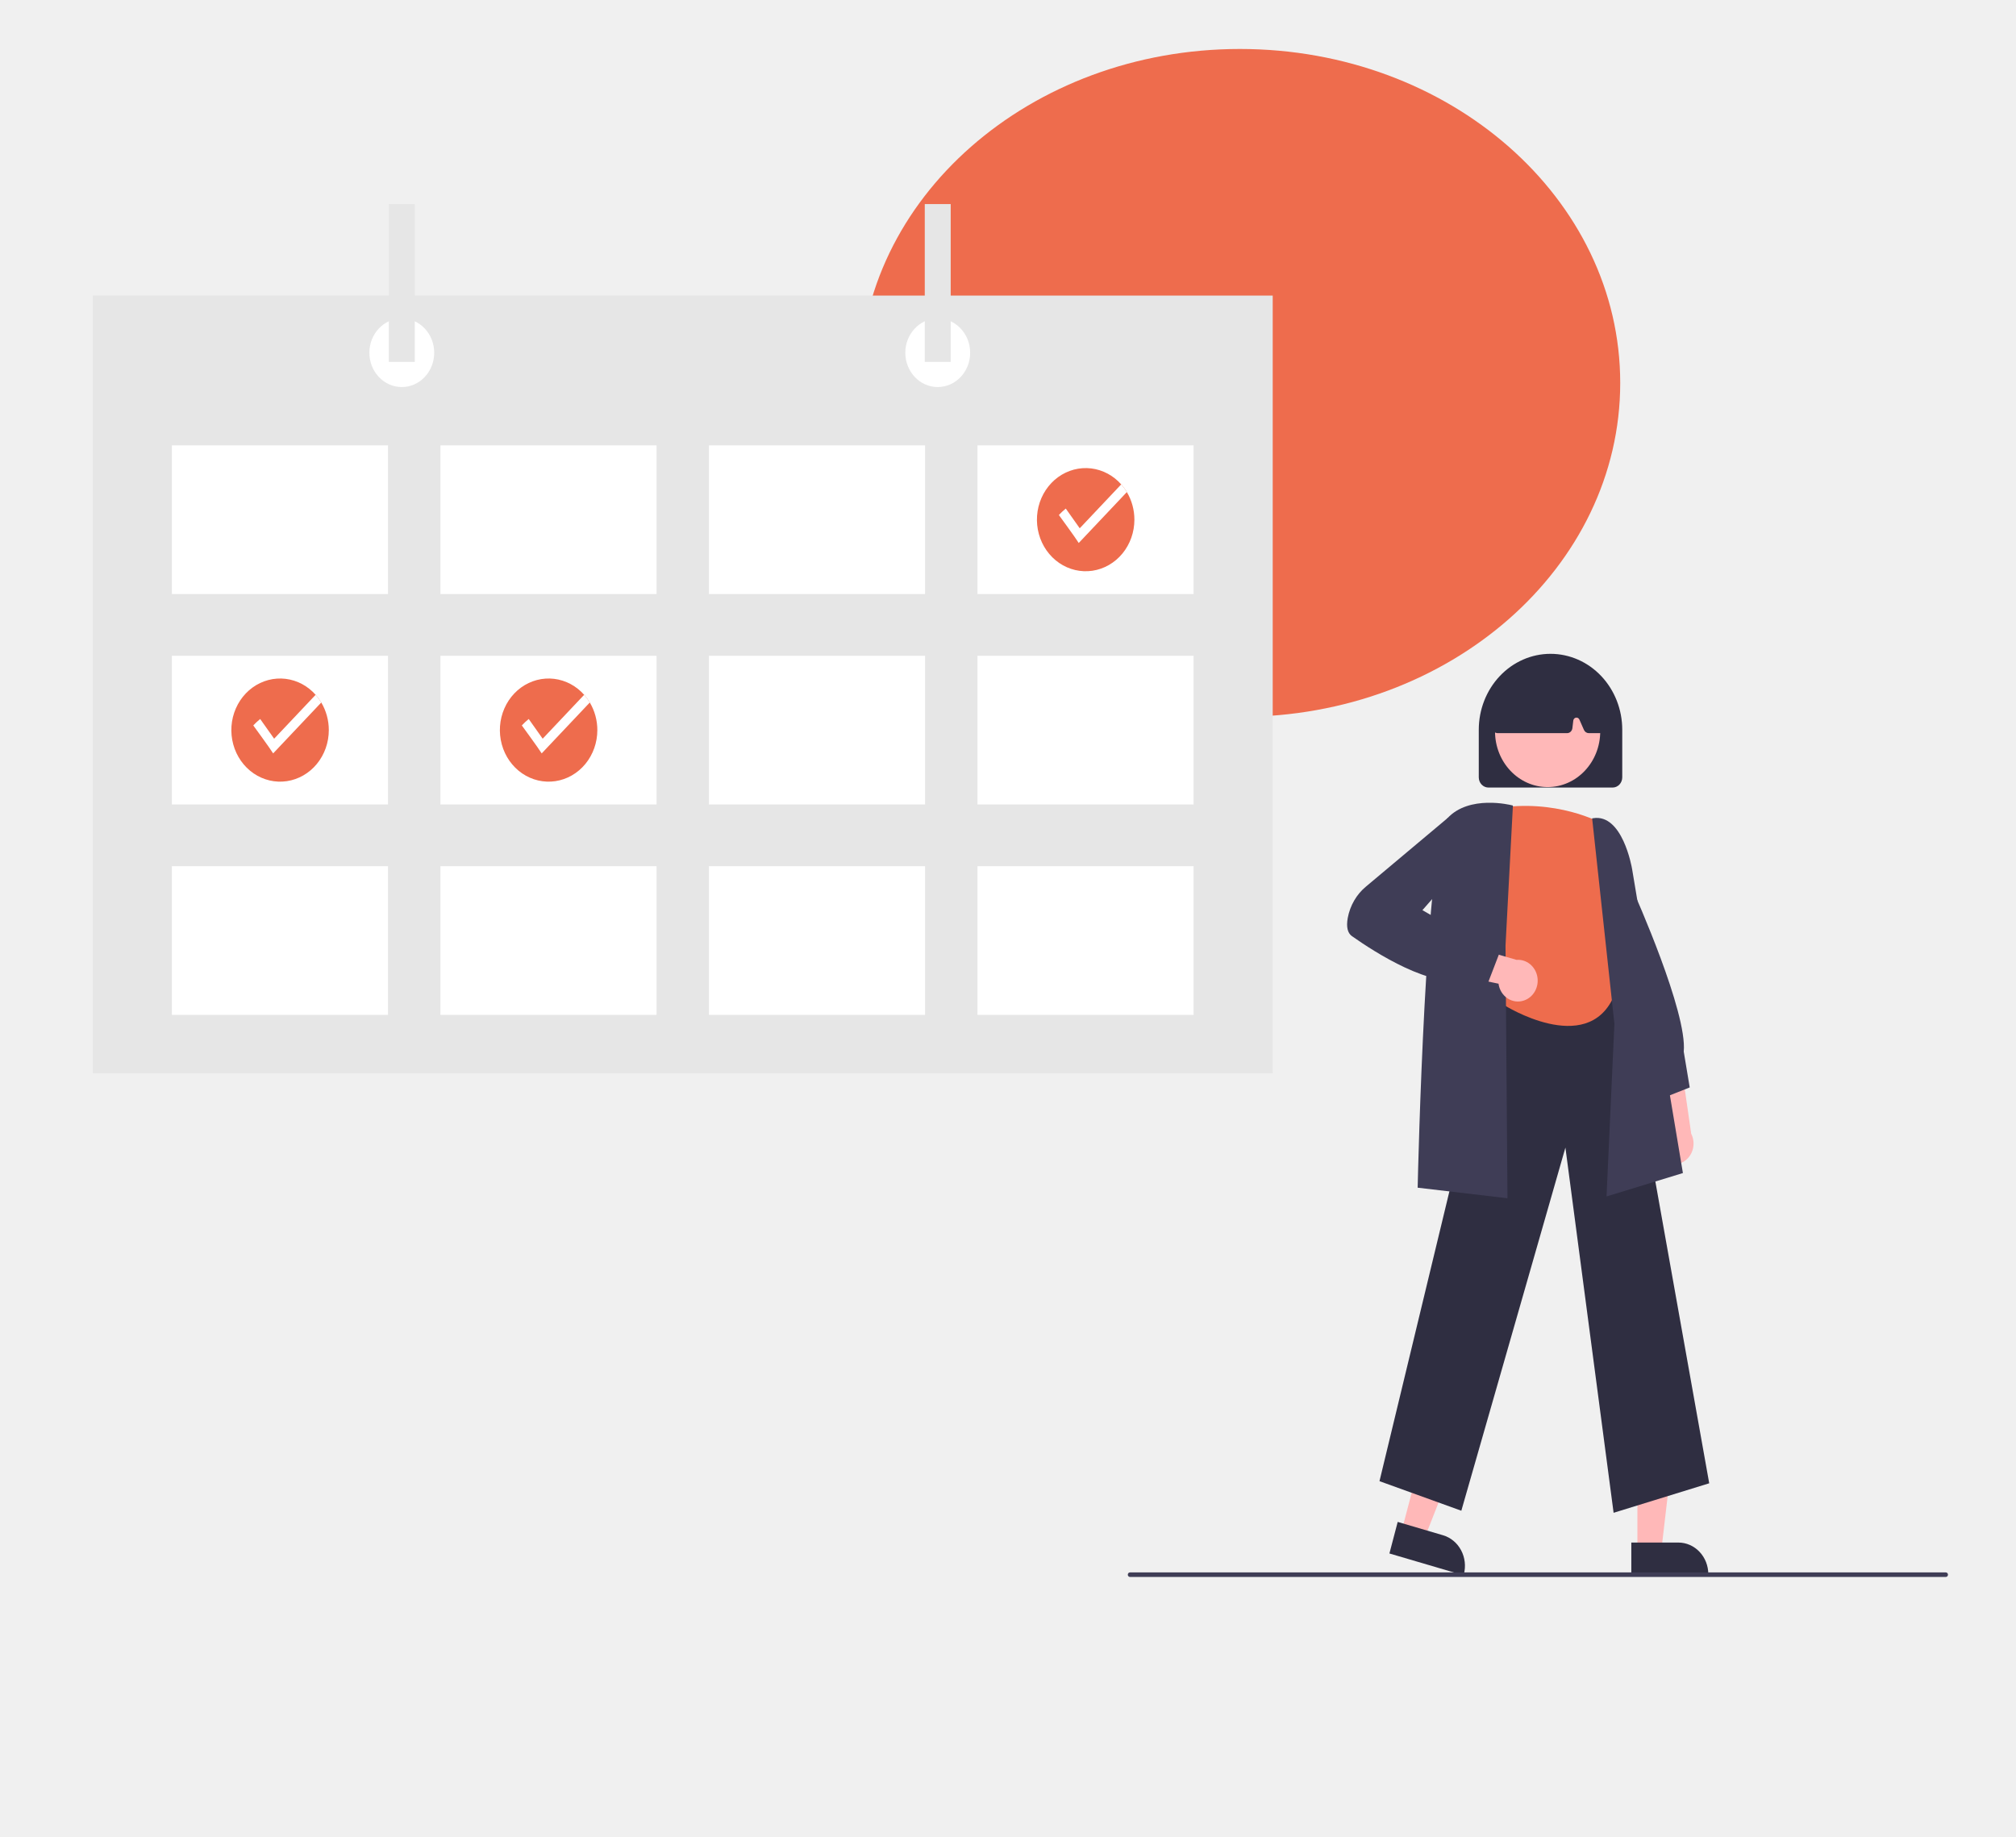
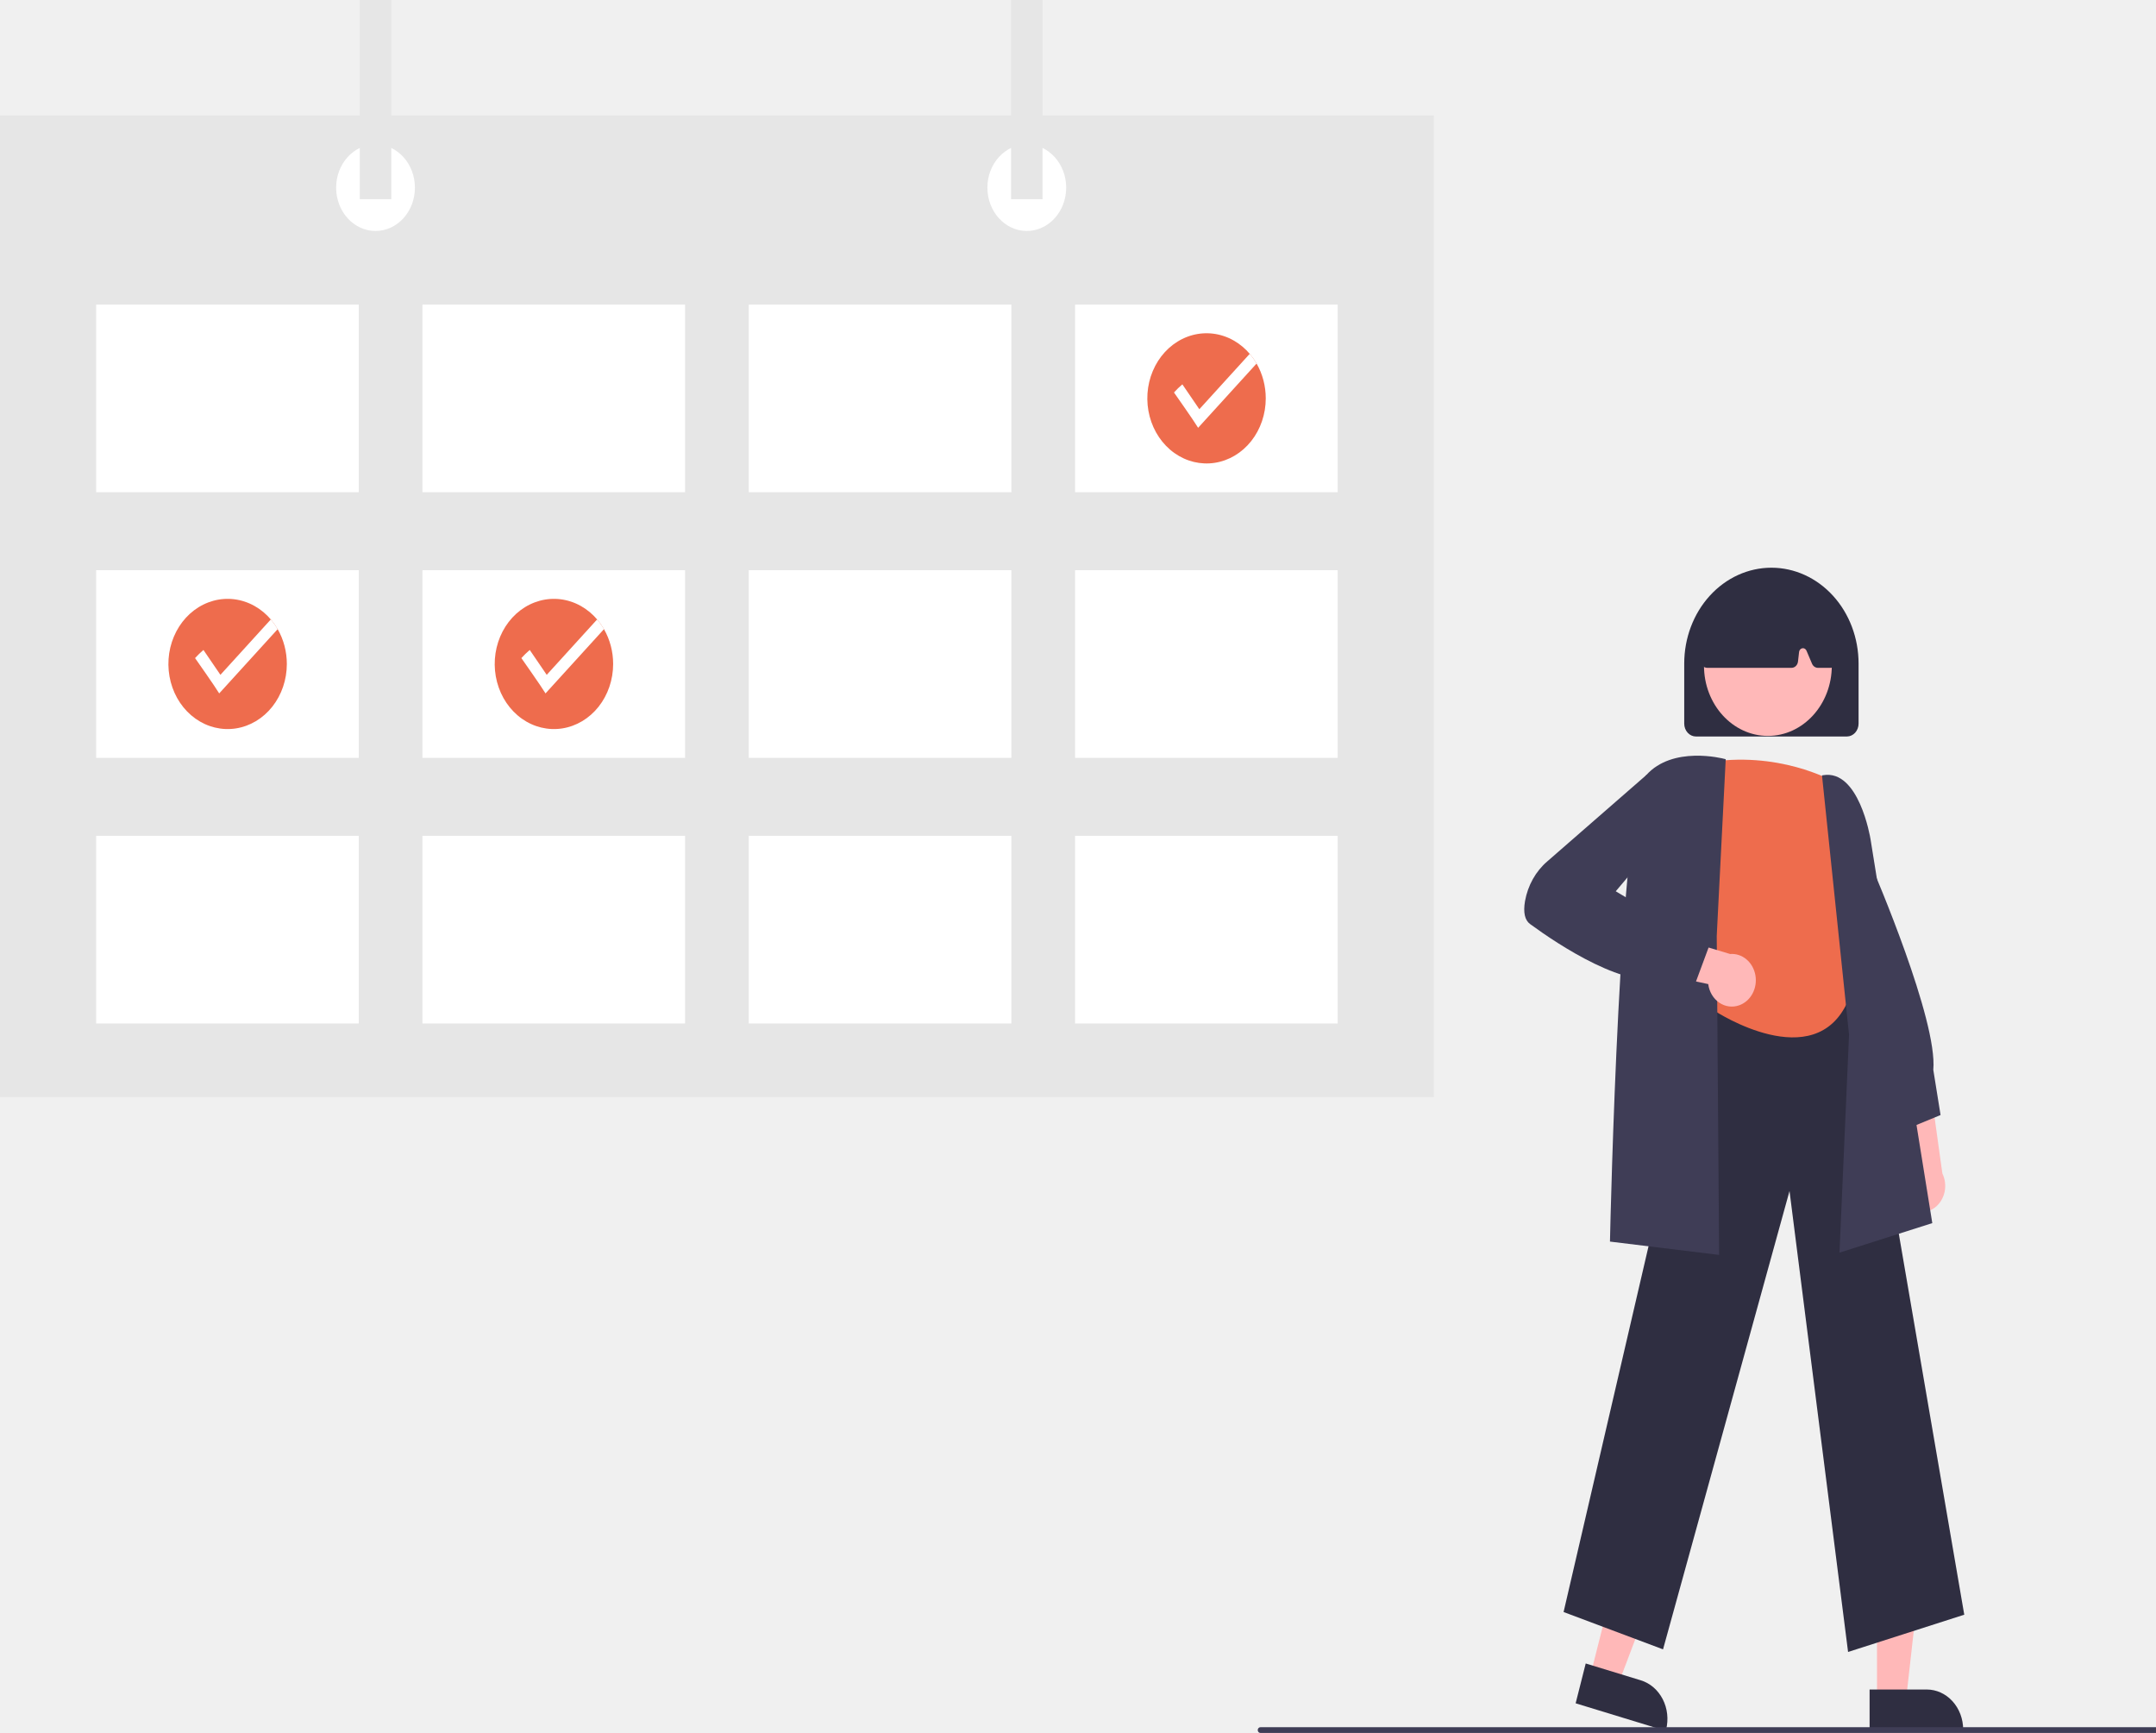
- <svg xmlns="http://www.w3.org/2000/svg" width="326" height="297" viewBox="0 0 326 297" fill="none">
-   <path d="M262 61.92C262 91.743 234.466 115.92 200.5 115.92C166.534 115.92 139 91.743 139 61.92C139 32.096 166.534 7.92 200.5 7.92C234.466 7.92 262 32.096 262 61.92Z" fill="#EE6C4D" />
-   <g clip-path="url(#clip0_192_10401)">
-     <path d="M268.299 187.169C267.988 186.806 267.756 186.375 267.62 185.906C267.484 185.438 267.446 184.944 267.51 184.458C267.574 183.973 267.737 183.508 267.989 183.097C268.241 182.686 268.575 182.338 268.967 182.078L266.456 170.467L271.934 172.636L273.479 183.329C273.847 184.056 273.952 184.901 273.771 185.704C273.591 186.506 273.138 187.211 272.5 187.684C271.861 188.157 271.081 188.366 270.307 188.271C269.532 188.176 268.818 187.784 268.299 187.169Z" fill="#FFB8B8" />
-     <path d="M267.92 177.953L263.104 168.1L263.756 143.29L264.065 143.98C264.426 144.783 272.875 163.714 272.272 170.051L273.238 175.843L267.92 177.953Z" fill="#3F3D56" />
-     <path d="M264.78 250.771H268.641L270.478 235.008L264.779 235.009L264.78 250.771Z" fill="#FFB8B8" />
-     <path d="M263.795 249.437L271.399 249.437H271.4C272.685 249.437 273.917 249.977 274.826 250.939C275.735 251.9 276.245 253.205 276.245 254.565V254.732L263.795 254.732L263.795 249.437Z" fill="#2F2E41" />
-     <path d="M226.629 247.665L230.349 248.76L236.109 234.095L230.619 232.479L226.629 247.665Z" fill="#FFB8B8" />
-     <path d="M226.017 246.101L233.343 248.257L233.344 248.257C234.582 248.621 235.633 249.491 236.265 250.676C236.897 251.86 237.059 253.261 236.714 254.572L236.672 254.732L224.677 251.203L226.017 246.101Z" fill="#2F2E41" />
-     <path d="M260.93 244.626L253.137 185.574L236.306 244.292L223.072 239.51L242.04 160.885L242.165 160.875L262.035 159.413L276.391 239.854L260.93 244.626Z" fill="#2F2E41" />
-     <path d="M258.869 133.058C258.869 133.058 251.625 129.058 241.861 130.725C241.861 130.725 236.665 143.994 241.861 149.276L243.279 162.558C243.279 162.558 256.507 170.891 260.916 161.225L260.286 150.225C260.286 150.225 263.436 144.949 260.916 141.087C259.406 138.728 258.685 135.902 258.869 133.058Z" fill="#EE6C4D" />
-     <path d="M259.787 193.472L261.058 165.549L257.46 132.332L257.625 132.306C262.345 131.553 263.859 140.159 263.921 140.526L272.137 189.688L259.787 193.472Z" fill="#3F3D56" />
-     <path d="M243.769 193.763L229.244 192.055L229.248 191.887C229.299 189.611 230.55 136.105 234.053 132.315C237.576 128.503 244.225 130.153 244.507 130.225L244.647 130.261L243.452 152.902L243.769 193.763Z" fill="#3F3D56" />
-     <path d="M246.444 161.784C246.004 161.936 245.537 161.985 245.078 161.927C244.618 161.868 244.176 161.704 243.783 161.445C243.39 161.186 243.055 160.839 242.802 160.428C242.55 160.018 242.385 159.554 242.32 159.068L231.275 156.778L235.374 152.362L245.234 155.214C246.011 155.153 246.783 155.395 247.402 155.896C248.022 156.397 248.447 157.12 248.596 157.93C248.745 158.74 248.608 159.58 248.212 160.29C247.815 161 247.186 161.532 246.444 161.784Z" fill="#FFB8B8" />
-     <path d="M240.55 159.103L236.951 158.284C231.638 159.975 222.364 154.022 218.616 151.378C217.911 150.88 217.682 149.894 217.936 148.448C218.311 146.425 219.365 144.613 220.903 143.348L234.103 132.271L237.435 131.681L238.425 137.616L230.014 147.177L242.395 154.309L240.55 159.103Z" fill="#3F3D56" />
-     <path d="M239.127 125.7V118.004C239.127 114.748 240.349 111.625 242.525 109.323C244.7 107.02 247.651 105.727 250.728 105.727C253.804 105.727 256.755 107.02 258.931 109.323C261.106 111.625 262.328 114.748 262.328 118.004V125.7C262.328 126.138 262.163 126.557 261.871 126.866C261.579 127.175 261.183 127.349 260.77 127.35H240.685C240.272 127.349 239.876 127.175 239.584 126.866C239.292 126.557 239.127 126.138 239.127 125.7Z" fill="#2F2E41" />
-     <path d="M250.261 127.274C254.958 127.274 258.766 123.244 258.766 118.272C258.766 113.301 254.958 109.271 250.261 109.271C245.564 109.271 241.756 113.301 241.756 118.272C241.756 123.244 245.564 127.274 250.261 127.274Z" fill="#FFB8B8" />
-     <path d="M241.523 118.237C241.442 118.138 241.382 118.022 241.347 117.896C241.312 117.77 241.303 117.637 241.32 117.507L242.328 110.082C242.348 109.931 242.403 109.787 242.489 109.665C242.574 109.542 242.687 109.444 242.818 109.379C247.96 106.831 253.175 106.828 258.318 109.369C258.454 109.437 258.571 109.542 258.658 109.673C258.745 109.804 258.798 109.956 258.812 110.115L259.485 117.55C259.496 117.677 259.483 117.805 259.445 117.926C259.406 118.048 259.345 118.159 259.264 118.254C259.183 118.348 259.084 118.424 258.973 118.475C258.863 118.527 258.744 118.554 258.623 118.554H256.917C256.753 118.553 256.592 118.503 256.453 118.41C256.314 118.316 256.203 118.183 256.133 118.025L255.397 116.356C255.349 116.248 255.27 116.159 255.17 116.103C255.071 116.047 254.957 116.026 254.845 116.045C254.734 116.064 254.631 116.12 254.553 116.206C254.475 116.291 254.425 116.402 254.411 116.52L254.265 117.751C254.239 117.972 254.137 118.176 253.979 118.324C253.821 118.472 253.617 118.553 253.406 118.554H242.177C242.053 118.554 241.931 118.525 241.818 118.471C241.705 118.416 241.604 118.337 241.523 118.237Z" fill="#2F2E41" />
-     <path d="M205.805 47.794H15V173.543H205.805V47.794Z" fill="#E6E6E6" />
-     <path d="M62.741 72.019H27.795V96.059H62.741V72.019Z" fill="white" />
-     <path d="M106.164 72.019H71.218V96.059H106.164V72.019Z" fill="white" />
-     <path d="M149.587 72.019H114.641V96.059H149.587V72.019Z" fill="white" />
-     <path d="M193.009 72.019H158.063V96.059H193.009V72.019Z" fill="white" />
-     <path d="M62.741 106.045H27.795V130.086H62.741V106.045Z" fill="white" />
-     <path d="M106.164 106.045H71.218V130.086H106.164V106.045Z" fill="white" />
-     <path d="M149.587 106.045H114.641V130.086H149.587V106.045Z" fill="white" />
-     <path d="M193.009 106.045H158.063V130.086H193.009V106.045Z" fill="white" />
-     <path d="M62.741 140.072H27.795V164.112H62.741V140.072Z" fill="white" />
-     <path d="M106.164 140.072H71.218V164.112H106.164V140.072Z" fill="white" />
-     <path d="M149.587 140.072H114.641V164.112H149.587V140.072Z" fill="white" />
-     <path d="M193.009 140.072H158.063V164.112H193.009V140.072Z" fill="white" />
-     <path d="M64.972 62.588C67.867 62.588 70.214 60.104 70.214 57.04C70.214 53.977 67.867 51.493 64.972 51.493C62.077 51.493 59.73 53.977 59.73 57.04C59.73 60.104 62.077 62.588 64.972 62.588Z" fill="white" />
-     <path d="M151.638 62.588C154.533 62.588 156.88 60.104 156.88 57.04C156.88 53.977 154.533 51.493 151.638 51.493C148.743 51.493 146.396 53.977 146.396 57.04C146.396 60.104 148.743 62.588 151.638 62.588Z" fill="white" />
-     <path d="M67.07 33H62.876V58.52H67.07V33Z" fill="#E6E6E6" />
-     <path d="M153.735 33H149.542V58.52H153.735V33Z" fill="#E6E6E6" />
-     <path d="M183.439 84.04C183.438 86.048 182.751 87.988 181.506 89.504C180.261 91.02 178.54 92.009 176.661 92.29C174.782 92.571 172.87 92.124 171.277 91.033C169.684 89.942 168.517 88.279 167.989 86.349C167.462 84.42 167.61 82.354 168.406 80.531C169.203 78.708 170.594 77.251 172.325 76.426C174.055 75.602 176.009 75.466 177.826 76.044C179.644 76.622 181.203 77.875 182.218 79.572C183.017 80.908 183.441 82.458 183.439 84.04Z" fill="#EE6C4D" />
-     <path d="M182.218 79.572L174.439 87.803C173.95 87.002 171.227 83.279 171.227 83.279C171.576 82.906 171.948 82.558 172.342 82.237L174.6 85.425L181.307 78.326C181.647 78.71 181.952 79.127 182.218 79.572Z" fill="white" />
-     <path d="M96.594 118.065C96.592 120.074 95.905 122.014 94.66 123.53C93.415 125.045 91.695 126.035 89.816 126.316C87.936 126.597 86.025 126.15 84.432 125.059C82.838 123.968 81.671 122.305 81.144 120.375C80.616 118.446 80.764 116.38 81.561 114.557C82.357 112.734 83.749 111.276 85.479 110.452C87.21 109.628 89.163 109.492 90.981 110.07C92.798 110.648 94.358 111.9 95.372 113.598C96.171 114.934 96.595 116.484 96.594 118.065Z" fill="#EE6C4D" />
-     <path d="M95.373 113.598L87.594 121.829C87.105 121.028 84.381 117.305 84.381 117.305C84.73 116.932 85.102 116.584 85.496 116.264L87.754 119.451L94.462 112.353C94.802 112.736 95.107 113.153 95.373 113.598Z" fill="white" />
-     <path d="M53.171 118.065C53.169 120.074 52.483 122.014 51.237 123.53C49.992 125.046 48.272 126.035 46.393 126.316C44.514 126.597 42.602 126.15 41.009 125.059C39.416 123.968 38.248 122.305 37.721 120.375C37.193 118.446 37.341 116.38 38.138 114.557C38.934 112.734 40.326 111.276 42.056 110.452C43.787 109.628 45.74 109.492 47.558 110.07C49.375 110.648 50.935 111.9 51.95 113.598C52.749 114.934 53.172 116.484 53.171 118.065Z" fill="#EE6C4D" />
-     <path d="M51.949 113.598L44.17 121.829C43.681 121.028 40.957 117.305 40.957 117.305C41.306 116.932 41.679 116.584 42.072 116.264L44.331 119.451L51.038 112.353C51.378 112.736 51.683 113.153 51.949 113.598Z" fill="white" />
-     <path d="M314.654 255H182.718C182.627 255 182.538 254.961 182.474 254.893C182.409 254.824 182.372 254.731 182.372 254.634C182.372 254.536 182.409 254.443 182.474 254.374C182.538 254.306 182.627 254.267 182.718 254.267H314.654C314.746 254.267 314.834 254.306 314.899 254.374C314.964 254.443 315 254.536 315 254.634C315 254.731 314.964 254.824 314.899 254.893C314.834 254.961 314.746 255 314.654 255Z" fill="#3F3D56" />
+ <svg xmlns="http://www.w3.org/2000/svg" width="504" height="405" viewBox="0 0 504 405" fill="none">
+   <g clip-path="url(#clip0_424_10302)">
+     <path d="M444.961 281.253C444.416 280.59 444.009 279.804 443.769 278.95C443.53 278.095 443.464 277.194 443.576 276.308C443.688 275.423 443.975 274.575 444.417 273.825C444.86 273.074 445.446 272.44 446.136 271.966L441.725 250.783L451.347 254.74L454.061 274.249C454.709 275.575 454.892 277.116 454.575 278.58C454.258 280.044 453.463 281.33 452.342 282.193C451.22 283.057 449.849 283.438 448.489 283.264C447.129 283.091 445.874 282.376 444.961 281.253V281.253Z" fill="#FFB8B8" />
+     <path d="M444.295 264.442L435.836 246.467L436.98 201.205L437.524 202.463C438.157 203.93 452.999 238.465 451.941 250.027L453.637 260.592L444.295 264.442Z" fill="#3F3D56" />
+     <path d="M438.78 397.286H445.563L448.789 368.53L438.778 368.53L438.78 397.286Z" fill="#FFB8B8" />
+     <path d="M437.05 394.851L450.408 394.85H450.409C452.666 394.85 454.831 395.836 456.428 397.59C458.024 399.345 458.921 401.725 458.921 404.206V404.51L437.05 404.511L437.05 394.851Z" fill="#2F2E41" />
+     <path d="M371.761 391.619L378.296 393.616L388.415 366.862L378.769 363.914L371.761 391.619Z" fill="#FFB8B8" />
+     <path d="M370.688 388.766L383.557 392.699L383.558 392.699C385.733 393.364 387.579 394.951 388.689 397.112C389.8 399.272 390.084 401.829 389.479 404.22L389.405 404.513L368.333 398.073L370.688 388.766Z" fill="#2F2E41" />
+     <path d="M432.018 386.074L418.328 278.345L388.762 385.465L365.514 376.74L398.834 233.303L399.053 233.286L433.958 230.617L459.177 377.367L432.018 386.074Z" fill="#2F2E41" />
+     <path d="M428.398 182.539C428.398 182.539 415.672 175.242 398.521 178.283C398.521 178.283 389.392 202.49 398.521 212.126L401.011 236.357C401.011 236.357 424.248 251.559 431.994 233.924L430.887 213.857C430.887 213.857 436.42 204.232 431.994 197.187C429.341 192.882 428.075 187.726 428.398 182.539V182.539Z" fill="#EE6C4D" />
+     <path d="M430.01 292.752L432.243 241.813L425.922 181.215L426.212 181.167C434.504 179.793 437.163 195.493 437.272 196.162L451.705 285.85L430.01 292.752Z" fill="#3F3D56" />
+     <path d="M401.871 293.283L376.356 290.167L376.363 289.861C376.454 285.709 378.65 188.097 384.803 181.183C390.993 174.229 402.674 177.238 403.168 177.37L403.414 177.435L401.315 218.739L401.871 293.283Z" fill="#3F3D56" />
+     <path d="M406.57 234.942C405.797 235.221 404.978 235.31 404.171 235.203C403.363 235.097 402.587 234.797 401.896 234.324C401.206 233.852 400.618 233.219 400.174 232.47C399.73 231.721 399.441 230.874 399.327 229.989L379.925 225.811L387.124 217.755L404.445 222.957C405.811 222.846 407.166 223.288 408.255 224.202C409.343 225.115 410.089 226.435 410.351 227.913C410.613 229.39 410.373 230.921 409.676 232.217C408.979 233.513 407.874 234.482 406.57 234.942V234.942Z" fill="#FFB8B8" />
+     <path d="M396.217 230.053L389.895 228.559C380.562 231.644 364.271 220.784 357.687 215.959C356.448 215.052 356.046 213.253 356.493 210.615C357.152 206.924 359.003 203.62 361.704 201.311L384.893 181.103L390.746 180.027L392.484 190.855L377.71 208.296L399.459 221.307L396.217 230.053Z" fill="#3F3D56" />
+     <path d="M393.715 169.116V155.075C393.715 149.135 395.862 143.438 399.684 139.237C403.505 135.037 408.689 132.677 414.093 132.677C419.498 132.677 424.681 135.037 428.503 139.237C432.325 143.438 434.472 149.135 434.472 155.075V169.116C434.471 169.913 434.182 170.678 433.669 171.242C433.156 171.806 432.46 172.124 431.734 172.124H396.452C395.726 172.124 395.031 171.806 394.518 171.242C394.004 170.678 393.716 169.913 393.715 169.116V169.116Z" fill="#2F2E41" />
+     <path d="M413.275 171.986C421.526 171.986 428.216 164.634 428.216 155.564C428.216 146.495 421.526 139.143 413.275 139.143C405.023 139.143 398.334 146.495 398.334 155.564C398.334 164.634 405.023 171.986 413.275 171.986Z" fill="#FFB8B8" />
+     <path d="M397.925 155.501C397.782 155.32 397.677 155.107 397.615 154.877C397.554 154.647 397.538 154.406 397.569 154.169L399.339 140.623C399.374 140.347 399.471 140.085 399.621 139.861C399.772 139.637 399.97 139.458 400.2 139.34C409.233 134.693 418.394 134.687 427.428 139.322C427.667 139.447 427.873 139.638 428.026 139.877C428.178 140.115 428.271 140.393 428.297 140.683L429.478 154.247C429.498 154.479 429.474 154.713 429.407 154.934C429.34 155.155 429.232 155.358 429.09 155.531C428.947 155.703 428.773 155.841 428.58 155.935C428.386 156.029 428.176 156.078 427.964 156.078H424.968C424.679 156.077 424.396 155.986 424.152 155.815C423.908 155.644 423.713 155.401 423.59 155.113L422.297 152.068C422.213 151.871 422.073 151.709 421.899 151.607C421.724 151.504 421.524 151.467 421.328 151.501C421.132 151.535 420.952 151.638 420.814 151.794C420.677 151.951 420.589 152.152 420.564 152.368L420.309 154.613C420.263 155.017 420.084 155.389 419.806 155.659C419.528 155.928 419.171 156.077 418.8 156.078H399.075C398.857 156.078 398.641 156.026 398.443 155.927C398.245 155.827 398.068 155.682 397.925 155.501Z" fill="#2F2E41" />
+     <path d="M335.18 26.989H0V256.396H335.18V26.989Z" fill="#E6E6E6" />
+     <path d="M83.865 71.184H22.477V115.041H83.865V71.184Z" fill="white" />
+     <path d="M160.144 71.184H98.756V115.041H160.144V71.184Z" fill="white" />
+     <path d="M236.425 71.184H175.036V115.041H236.425V71.184Z" fill="white" />
+     <path d="M312.704 71.184H251.315V115.041H312.704V71.184Z" fill="white" />
+     <path d="M83.865 133.258H22.477V177.116H83.865V133.258Z" fill="white" />
+     <path d="M160.144 133.258H98.756V177.116H160.144V133.258Z" fill="white" />
+     <path d="M236.425 133.258H175.036V177.116H236.425V133.258Z" fill="white" />
+     <path d="M312.704 133.258H251.315V177.116H312.704V133.258Z" fill="white" />
+     <path d="M83.865 195.334H22.477V239.191H83.865V195.334Z" fill="white" />
+     <path d="M160.144 195.334H98.756V239.191H160.144V195.334Z" fill="white" />
+     <path d="M236.425 195.334H175.036V239.191H236.425V195.334Z" fill="white" />
+     <path d="M312.704 195.334H251.315V239.191H312.704V195.334Z" fill="white" />
+     <path d="M87.785 53.978C92.871 53.978 96.994 49.447 96.994 43.857C96.994 38.268 92.871 33.736 87.785 33.736C82.7 33.736 78.577 38.268 78.577 43.857C78.577 49.447 82.7 53.978 87.785 53.978Z" fill="white" />
+     <path d="M240.029 53.978C245.114 53.978 249.237 49.447 249.237 43.857C249.237 38.268 245.114 33.736 240.029 33.736C234.943 33.736 230.82 38.268 230.82 43.857C230.82 49.447 234.943 53.978 240.029 53.978Z" fill="white" />
+     <path d="M91.469 0H84.103V46.556H91.469V0Z" fill="#E6E6E6" />
+     <path d="M243.711 0H236.345V46.556H243.711V0Z" fill="#E6E6E6" />
+     <path d="M295.891 93.112C295.888 96.776 294.682 100.316 292.495 103.081C290.307 105.846 287.285 107.651 283.985 108.163C280.684 108.676 277.325 107.862 274.527 105.871C271.728 103.88 269.677 100.846 268.75 97.326C267.824 93.807 268.084 90.038 269.483 86.712C270.883 83.386 273.327 80.727 276.367 79.223C279.407 77.719 282.838 77.472 286.031 78.526C289.224 79.58 291.963 81.866 293.746 84.962C295.15 87.4 295.894 90.227 295.891 93.112V93.112Z" fill="#EE6C4D" />
+     <path d="M293.746 84.962L280.081 99.979C279.222 98.517 274.438 91.725 274.438 91.725C275.051 91.044 275.705 90.409 276.396 89.825L280.364 95.64L292.146 82.69C292.744 83.39 293.279 84.151 293.746 84.962V84.962Z" fill="white" />
+     <path d="M143.333 155.187C143.329 158.851 142.123 162.39 139.936 165.155C137.749 167.921 134.727 169.725 131.426 170.238C128.125 170.75 124.767 169.936 121.968 167.945C119.169 165.954 117.118 162.92 116.192 159.401C115.265 155.881 115.526 152.112 116.925 148.786C118.324 145.46 120.768 142.801 123.808 141.298C126.848 139.794 130.28 139.546 133.472 140.6C136.665 141.655 139.405 143.94 141.187 147.036C142.591 149.474 143.335 152.301 143.333 155.187V155.187Z" fill="#EE6C4D" />
+     <path d="M141.187 147.037L127.522 162.054C126.663 160.592 121.878 153.801 121.878 153.801C122.491 153.119 123.146 152.485 123.837 151.9L127.804 157.715L139.587 144.765C140.184 145.465 140.72 146.226 141.187 147.037V147.037Z" fill="white" />
+     <path d="M67.053 155.187C67.049 158.851 65.843 162.391 63.656 165.156C61.468 167.921 58.447 169.725 55.146 170.238C51.845 170.75 48.486 169.936 45.688 167.945C42.889 165.955 40.838 162.921 39.912 159.401C38.985 155.881 39.245 152.112 40.645 148.786C42.044 145.46 44.488 142.801 47.528 141.298C50.568 139.794 54 139.546 57.192 140.6C60.385 141.655 63.124 143.94 64.907 147.036C66.311 149.474 67.055 152.301 67.053 155.187V155.187Z" fill="#EE6C4D" />
+     <path d="M64.907 147.037L51.242 162.054C50.383 160.592 45.599 153.801 45.599 153.801C46.212 153.119 46.866 152.485 47.557 151.9L51.525 157.715L63.307 144.765C63.905 145.465 64.441 146.226 64.907 147.037V147.037Z" fill="white" />
+     <path d="M526.392 404.999H294.625C294.464 404.999 294.309 404.929 294.195 404.803C294.081 404.678 294.017 404.508 294.017 404.331C294.017 404.153 294.081 403.983 294.195 403.858C294.309 403.733 294.464 403.662 294.625 403.662H526.392C526.554 403.662 526.708 403.733 526.822 403.858C526.936 403.983 527.001 404.153 527.001 404.331C527.001 404.508 526.936 404.678 526.822 404.803C526.708 404.929 526.554 404.999 526.392 404.999Z" fill="#3F3D56" />
  </g>
  <defs>
-     <clipPath id="clip0_192_10401">
-       <rect width="300" height="222" fill="white" transform="translate(15 33)" />
+     <clipPath id="clip0_424_10302">
+       <rect width="527" height="405" fill="white" />
    </clipPath>
  </defs>
</svg>
